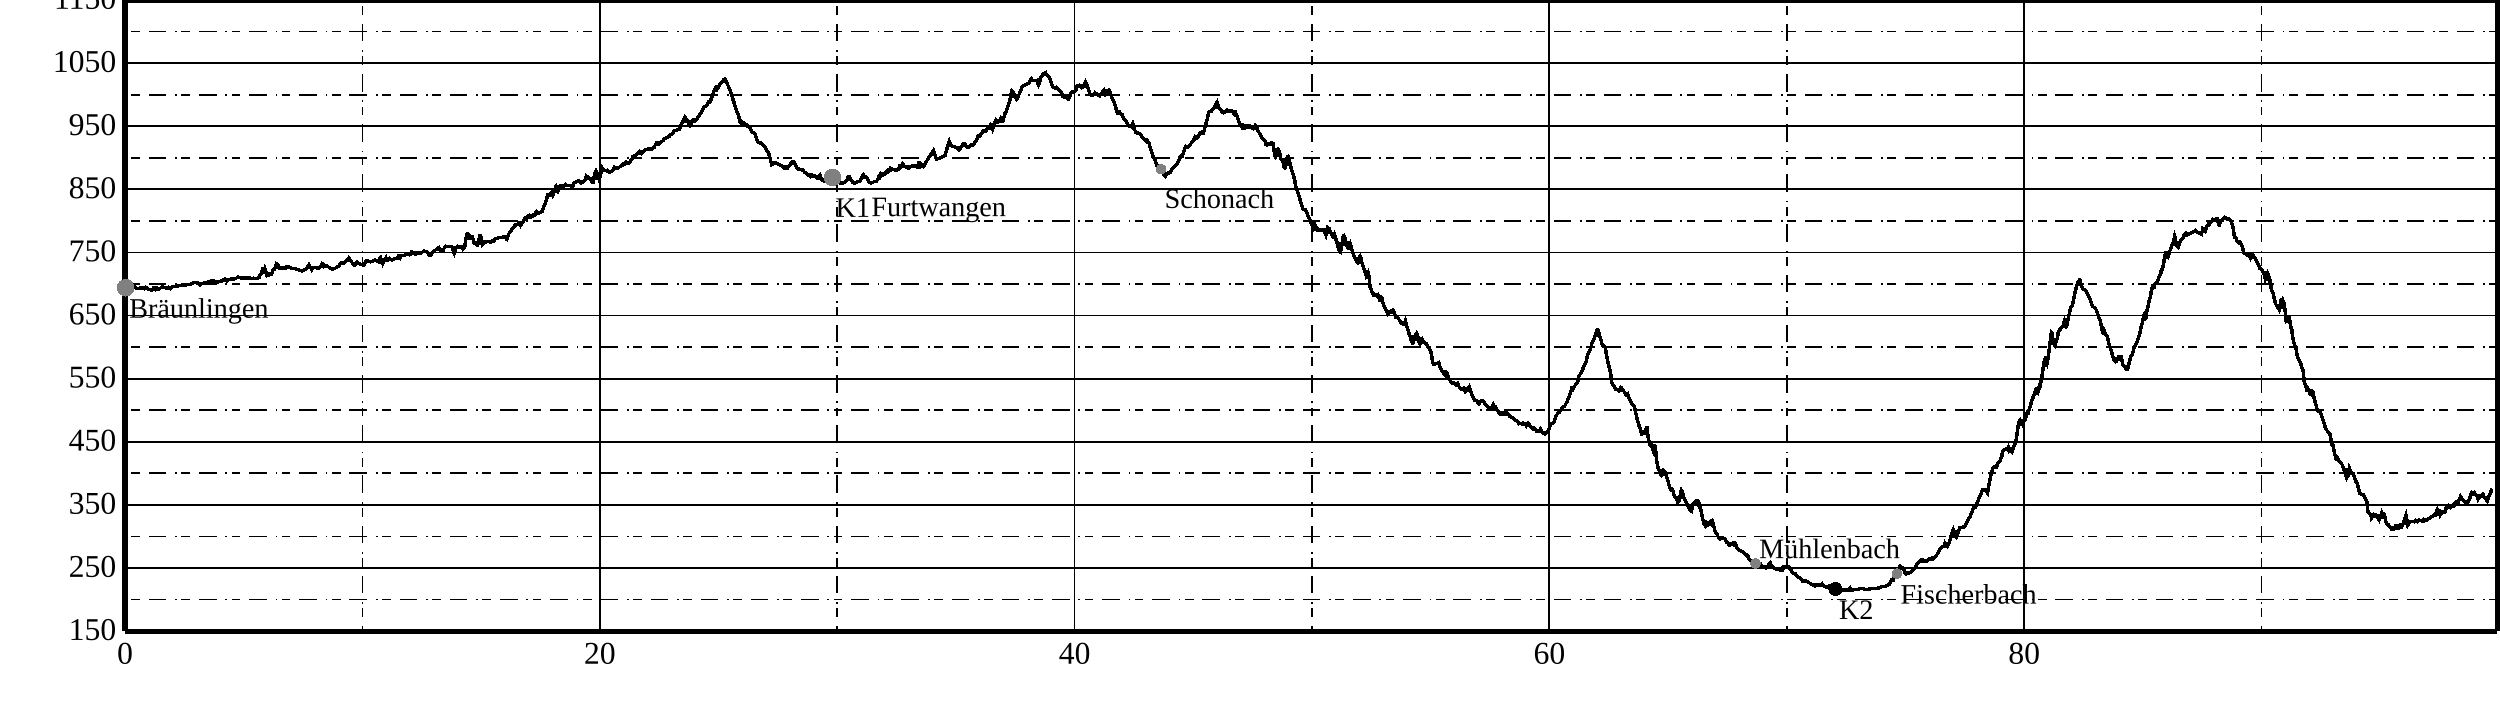
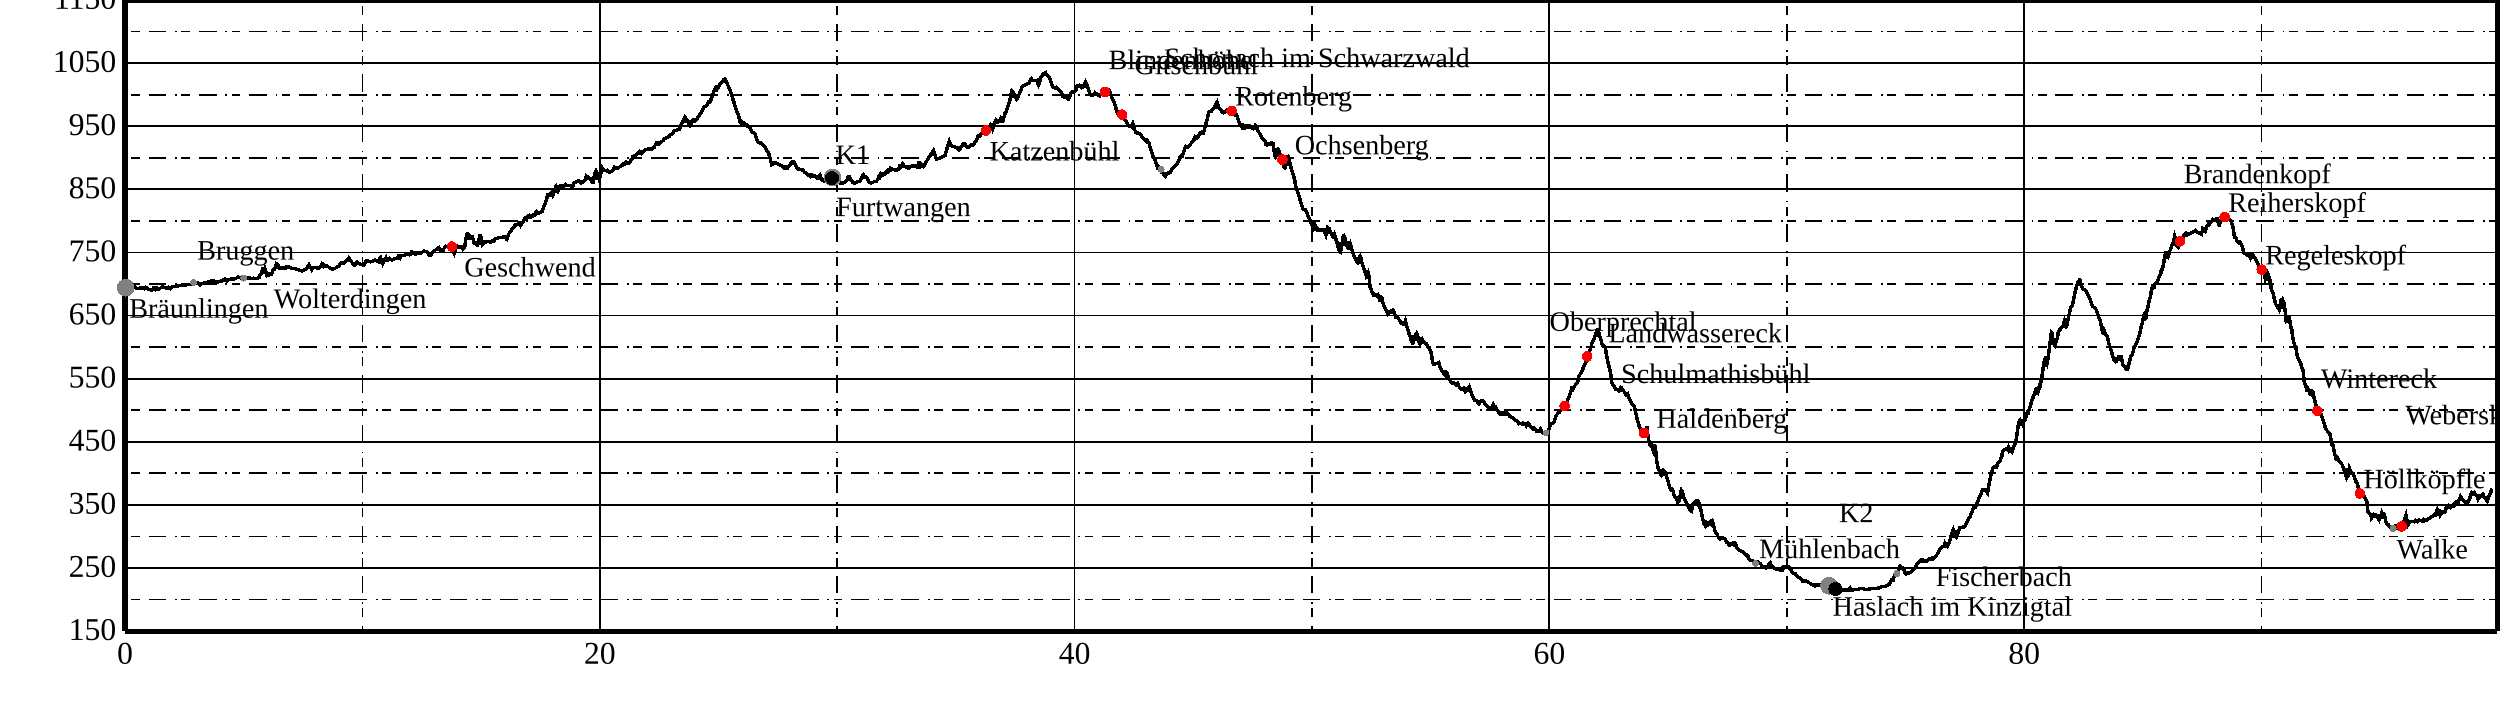
<svg xmlns="http://www.w3.org/2000/svg" height="400" width="1420">
  <g font-size="18" id="world" shape-rendering="crispEdges">
    <g id="BG" />
    <g id="SB" transform="translate(71 360)">
      <text text-anchor="middle" x="0" y="17">
0
</text>
      <text text-anchor="middle" x="269.681" y="17">
20
</text>
      <text text-anchor="middle" x="539.362" y="17">
40
</text>
      <text text-anchor="middle" x="809.043" y="17">
60
</text>
      <text text-anchor="middle" x="1078.724" y="17">
80
</text>
    </g>
    <g id="SD" transform="translate(71 0)">
      <path d="M0,0 L1347.5,0" stroke="black" stroke-width="3" />
      <path d="M0,0 L0,358.5" stroke="black" stroke-width="3" />
      <path d="M0,358.5 L1347.5,358.5" stroke="black" stroke-width="3" />
      <path d="M1347.5,0 L1347.5,358.5" stroke="black" stroke-width="3" />
      <path d="M0,0 L0,358.5" stroke="black" stroke-width="1" />
      <path d="M269.681,0 L269.681,358.5" stroke="black" stroke-width="1" />
      <path d="M539.362,0 L539.362,358.5" stroke="black" stroke-width="1" />
      <path d="M809.043,0 L809.043,358.5" stroke="black" stroke-width="1" />
      <path d="M1078.724,0 L1078.724,358.5" stroke="black" stroke-width="1" />
      <path d="M134.84,0 L134.84,358.5" stroke="black" stroke-dasharray="1.0,2.5,5.0,5.0,10.0,5.0" />
      <path d="M404.521,0 L404.521,358.5" stroke="black" stroke-dasharray="1.0,2.5,5.0,5.0,10.0,5.0" />
      <path d="M674.202,0 L674.202,358.5" stroke="black" stroke-dasharray="1.0,2.5,5.0,5.0,10.0,5.0" />
      <path d="M943.883,0 L943.883,358.5" stroke="black" stroke-dasharray="1.0,2.5,5.0,5.0,10.0,5.0" />
      <path d="M1213.564,0 L1213.564,358.5" stroke="black" stroke-dasharray="1.0,2.5,5.0,5.0,10.0,5.0" />
      <path d="M0,358.5 L1347.5,358.5" stroke="black" stroke-width="1" />
      <path d="M0,322.65 L1347.5,322.65" stroke="black" stroke-width="1" />
      <path d="M0,286.8 L1347.5,286.8" stroke="black" stroke-width="1" />
      <path d="M0,250.95 L1347.5,250.95" stroke="black" stroke-width="1" />
      <path d="M0,215.1 L1347.5,215.1" stroke="black" stroke-width="1" />
      <path d="M0,179.25 L1347.5,179.25" stroke="black" stroke-width="1" />
      <path d="M0,143.4 L1347.5,143.4" stroke="black" stroke-width="1" />
      <path d="M0,107.55 L1347.5,107.55" stroke="black" stroke-width="1" />
      <path d="M0,71.7 L1347.5,71.7" stroke="black" stroke-width="1" />
      <path d="M0,35.85 L1347.5,35.85" stroke="black" stroke-width="1" />
      <path d="M0,0 L1347.5,0" stroke="black" stroke-width="1" />
      <path d="M0,340.575 L1347.5,340.575" stroke="black" stroke-dasharray="1.0,2.5,5.0,5.0,10.0,5.0" />
      <path d="M0,304.725 L1347.5,304.725" stroke="black" stroke-dasharray="1.0,2.5,5.0,5.0,10.0,5.0" />
      <path d="M0,268.875 L1347.5,268.875" stroke="black" stroke-dasharray="1.0,2.5,5.0,5.0,10.0,5.0" />
      <path d="M0,233.025 L1347.5,233.025" stroke="black" stroke-dasharray="1.0,2.5,5.0,5.0,10.0,5.0" />
      <path d="M0,197.175 L1347.5,197.175" stroke="black" stroke-dasharray="1.0,2.5,5.0,5.0,10.0,5.0" />
      <path d="M0,161.325 L1347.5,161.325" stroke="black" stroke-dasharray="1.0,2.5,5.0,5.0,10.0,5.0" />
      <path d="M0,125.475 L1347.5,125.475" stroke="black" stroke-dasharray="1.0,2.5,5.0,5.0,10.0,5.0" />
      <path d="M0,89.625 L1347.5,89.625" stroke="black" stroke-dasharray="1.0,2.5,5.0,5.0,10.0,5.0" />
      <path d="M0,53.775 L1347.5,53.775" stroke="black" stroke-dasharray="1.0,2.5,5.0,5.0,10.0,5.0" />
      <path d="M0,17.925 L1347.5,17.925" stroke="black" stroke-dasharray="1.0,2.5,5.0,5.0,10.0,5.0" />
      <path d="M0.0,163.7 L0.2,163.4 L0.4,163.4 L0.8,163.3 L0.8,163.3 L1.5,163.4 L1.6,163.4 L1.7,163.4 L2.2,163.8 L2.7,163.8 L3.5,163.9 L4.0,163.4 L5.4,163.0 L5.6,163.2 L5.8,163.4 L6.0,163.6 L6.8,163.9 L7.3,164.0 L7.7,164.0 L8.0,163.9 L8.5,163.6 L9.1,163.5 L9.5,163.5 L9.9,163.4 L10.7,163.9 L11.1,164.0 L11.4,163.7 L11.8,163.3 L12.7,163.8 L13.1,164.1 L14.2,164.5 L15.3,165.0 L15.7,164.6 L16.2,163.4 L16.7,163.6 L17.3,164.5 L17.8,164.1 L18.3,163.6 L19.4,164.2 L20.6,163.2 L21.5,162.9 L22.0,163.2 L23.4,163.6 L23.8,163.3 L24.5,163.2 L24.9,163.5 L25.9,164.0 L26.6,163.2 L27.3,162.7 L33.5,162.0 L37.3,161.4 L39.0,160.5 L39.8,160.4 L41.5,160.8 L41.7,161.1 L41.9,161.3 L42.5,161.9 L44.0,161.0 L49.9,159.4 L50.1,159.4 L50.2,159.4 L51.3,160.2 L51.6,160.0 L53.1,160.1 L55.5,159.4 L56.2,158.7 L56.7,158.3 L57.1,158.7 L57.9,159.5 L58.3,159.1 L59.9,158.6 L60.8,158.5 L60.8,158.5 L61.1,158.6 L61.3,158.8 L61.6,158.8 L62.4,158.3 L62.6,158.1 L62.8,158.1 L63.0,158.1 L63.9,157.5 L64.2,157.4 L64.4,157.5 L64.6,157.5 L65.0,157.5 L65.3,157.6 L66.4,158.1 L67.5,158.0 L68.8,157.9 L69.1,157.7 L69.3,157.6 L69.7,157.9 L69.9,158.0 L70.3,157.8 L70.6,157.8 L72.1,158.3 L73.0,157.9 L73.2,158.0 L73.8,158.2 L74.4,158.3 L75.2,158.2 L76.2,157.5 L76.8,156.1 L77.1,155.7 L77.5,155.1 L78.1,153.3 L78.6,154.1 L78.8,153.9 L79.4,152.3 L80.0,154.0 L80.3,155.4 L80.6,156.6 L81.4,156.3 L81.6,155.9 L82.2,155.7 L82.3,155.8 L82.5,155.9 L82.7,156.0 L82.8,156.0 L83.0,155.9 L83.2,155.7 L83.7,154.3 L83.8,153.5 L84.3,153.2 L84.9,152.9 L85.5,151.3 L86.0,149.8 L86.4,150.0 L86.8,150.4 L87.3,151.6 L87.8,152.6 L89.9,152.1 L90.5,152.4 L91.1,152.3 L91.6,151.4 L93.1,151.5 L93.5,152.0 L94.2,152.2 L94.7,152.6 L95.2,152.6 L95.8,152.4 L100.7,154.0 L102.7,152.9 L104.5,150.4 L106.1,153.2 L107.1,152.1 L108.1,152.0 L109.0,152.1 L110.2,152.2 L111.2,151.2 L112.0,149.7 L112.6,150.1 L113.2,151.3 L113.8,151.1 L114.2,151.3 L114.8,151.1 L116.6,152.4 L117.7,152.8 L119.3,152.4 L121.4,151.1 L122.6,149.5 L124.2,149.5 L127.1,146.4 L128.2,148.0 L129.3,149.7 L130.4,150.6 L131.9,148.9 L133.1,149.7 L134.1,150.1 L135.3,150.7 L135.5,150.8 L136.7,148.7 L137.4,148.0 L139.6,148.7 L141.9,147.7 L143.1,148.3 L144.1,148.8 L144.8,146.4 L145.1,146.2 L145.7,147.6 L146.4,149.6 L147.2,148.0 L148.2,146.4 L148.8,147.9 L148.9,147.9 L149.5,147.2 L150.2,146.8 L151.8,147.7 L152.3,147.4 L152.9,147.0 L154.4,146.7 L154.8,146.2 L155.2,145.4 L155.7,145.5 L156.0,145.9 L156.4,146.4 L156.9,145.4 L161.1,144.2 L161.7,144.6 L162.1,144.4 L162.4,143.9 L162.8,143.1 L163.8,143.4 L164.4,143.9 L164.8,144.4 L165.2,144.4 L165.8,143.6 L166.1,143.4 L167.9,143.7 L169.6,142.8 L170.0,142.6 L170.5,142.8 L171.2,142.8 L173.0,145.0 L173.6,144.9 L175.0,143.0 L178.2,140.6 L179.1,142.3 L179.8,142.1 L180.7,142.2 L181.4,140.7 L182.1,139.8 L182.5,140.1 L185.7,140.0 L187.0,143.8 L187.7,141.8 L188.1,140.6 L188.7,140.1 L188.9,140.6 L189.0,140.7 L189.1,140.7 L189.4,140.7 L189.5,140.4 L190.0,140.3 L190.9,140.3 L191.9,141.6 L192.5,140.8 L192.9,140.4 L194.1,133.0 L194.5,132.9 L194.9,132.9 L195.3,133.5 L195.9,135.3 L196.9,134.9 L197.3,134.6 L197.9,136.1 L198.4,138.3 L199.6,138.8 L200.0,139.2 L200.3,139.3 L201.6,133.8 L201.9,133.9 L202.6,136.3 L203.2,138.5 L203.2,138.6 L203.6,138.2 L203.9,137.7 L206.2,137.1 L207.2,137.4 L207.6,137.6 L208.4,137.2 L208.8,136.8 L209.4,137.0 L210.1,135.8 L212.5,134.9 L215.2,134.7 L216.2,134.6 L216.6,135.9 L216.9,136.1 L217.2,135.4 L217.3,134.9 L217.9,132.9 L221.4,128.1 L221.6,128.3 L222.3,127.4 L223.1,127.3 L223.8,126.8 L224.5,127.8 L224.7,128.1 L226.1,126.0 L226.5,125.1 L226.8,124.6 L227.3,123.8 L228.5,122.9 L228.7,123.4 L229.8,122.2 L230.4,122.5 L230.7,123.1 L231.5,122.7 L231.7,122.4 L232.0,122.1 L232.8,122.1 L233.1,121.1 L233.7,120.1 L234.5,120.9 L235.1,121.1 L235.3,121.0 L237.0,120.1 L237.8,117.3 L238.6,115.9 L240.1,110.8 L240.4,111.0 L240.9,111.0 L242.2,109.2 L242.5,109.6 L242.7,109.9 L242.8,110.3 L243.1,111.0 L243.3,110.6 L243.7,108.4 L243.9,107.6 L244.1,107.5 L244.3,107.2 L244.6,106.6 L244.8,105.8 L244.9,105.7 L245.7,107.1 L246.0,108.1 L246.3,107.4 L246.6,106.3 L246.9,105.9 L247.3,105.3 L247.7,105.4 L248.0,106.0 L249.2,105.6 L250.1,104.7 L250.6,105.3 L252.9,105.5 L254.4,105.7 L255.1,103.9 L255.6,103.5 L256.2,103.4 L257.8,102.6 L258.8,103.9 L259.2,103.9 L259.9,103.5 L261.3,102.0 L261.8,100.5 L262.0,100.0 L263.1,100.7 L264.4,101.7 L265.0,103.0 L265.3,103.6 L265.9,103.6 L266.1,102.9 L266.7,99.1 L267.5,97.3 L269.2,101.8 L269.7,100.6 L271.1,95.5 L271.3,95.8 L271.4,96.0 L272.8,96.9 L273.3,96.9 L274.2,97.3 L274.3,97.2 L274.4,97.0 L274.8,97.4 L275.0,97.8 L275.6,97.8 L276.3,97.3 L277.2,96.7 L278.0,95.0 L278.6,95.6 L279.8,95.3 L280.3,95.3 L280.8,94.9 L281.6,94.5 L281.9,94.3 L282.6,93.3 L282.9,93.3 L283.3,93.5 L283.8,93.2 L284.5,92.1 L285.1,92.2 L285.5,92.8 L285.7,92.9 L286.5,92.3 L288.0,90.2 L288.4,89.0 L289.6,88.4 L289.9,88.4 L292.2,86.1 L293.3,87.3 L294.7,85.9 L295.1,85.6 L295.3,85.3 L295.7,85.1 L296.8,84.9 L297.1,84.5 L297.6,84.7 L299.0,84.7 L300.5,83.8 L301.4,81.9 L301.9,81.2 L302.8,81.5 L303.3,82.0 L303.6,81.8 L304.7,80.5 L305.6,79.9 L306.2,78.9 L306.9,78.6 L307.7,78.3 L309.1,77.4 L309.4,76.9 L309.7,76.5 L310.4,76.4 L311.1,76.0 L311.3,75.6 L311.8,74.3 L313.0,74.1 L314.6,73.5 L315.0,73.3 L315.7,71.7 L315.8,71.3 L316.0,70.8 L316.2,70.3 L316.7,69.5 L318.1,66.5 L318.4,66.8 L318.8,68.3 L318.9,68.7 L319.1,68.9 L319.2,68.9 L319.5,68.9 L319.7,68.6 L319.9,68.7 L320.7,71.3 L320.8,71.6 L321.0,71.7 L321.6,70.5 L321.9,68.9 L322.2,68.4 L322.4,68.3 L322.6,68.4 L322.7,68.3 L323.1,68.2 L323.7,68.5 L323.9,68.8 L324.1,68.7 L324.3,68.4 L326.5,65.0 L327.2,64.3 L328.2,62.1 L329.2,60.4 L329.7,60.3 L330.2,60.2 L330.6,59.6 L331.2,58.1 L331.9,58.2 L332.4,57.8 L334.0,53.2 L334.7,51.4 L335.5,49.6 L336.4,50.6 L338.2,47.4 L338.9,46.9 L339.5,46.1 L340.2,45.1 L340.8,44.9 L343.8,51.3 L345.5,57.0 L345.9,58.1 L346.3,59.9 L347.0,61.9 L348.0,64.4 L348.4,65.5 L349.0,67.8 L349.4,69.2 L349.8,69.9 L350.5,69.1 L352.8,71.2 L353.2,70.9 L354.8,72.3 L355.7,74.3 L355.9,74.9 L357.7,75.6 L359.0,79.5 L359.8,80.9 L361.3,81.3 L362.8,82.7 L363.5,83.4 L364.9,86.1 L365.3,86.3 L365.6,86.9 L366.8,91.5 L367.2,93.1 L367.3,93.6 L367.6,93.5 L368.2,92.3 L370.1,92.6 L373.4,94.4 L374.4,95.5 L374.6,95.8 L374.8,95.8 L375.1,95.5 L375.4,94.9 L375.9,95.3 L376.3,95.5 L378.9,91.8 L379.4,91.9 L380.1,92.1 L381.8,95.5 L382.0,95.8 L382.3,96.1 L382.7,95.9 L382.9,95.9 L383.0,95.9 L383.5,96.3 L383.7,96.3 L383.8,96.2 L384.0,96.2 L384.2,96.3 L384.3,96.4 L384.4,96.5 L384.6,96.7 L384.8,96.7 L385.0,96.6 L386.0,97.8 L387.0,98.4 L387.0,98.4 L388.1,99.4 L388.5,99.6 L388.6,99.7 L388.8,99.9 L389.1,100.2 L389.5,99.5 L389.6,99.4 L389.7,99.4 L389.9,99.3 L390.1,99.3 L390.3,99.4 L390.5,99.6 L390.8,100.0 L391.0,100.2 L391.1,100.2 L391.9,99.8 L392.7,100.7 L393.1,101.0 L393.5,101.0 L393.6,100.9 L394.3,100.2 L394.8,99.6 L395.2,100.9 L395.3,101.0 L395.4,101.6 L395.6,101.9 L395.8,102.2 L396.2,102.3 L396.4,102.3 L396.6,102.4 L396.7,102.4 L396.8,102.4 L397.4,102.9 L398.3,102.7 L398.5,102.3 L399.0,101.7 L399.7,101.8 L400.3,102.2 L400.9,101.7 L401.2,101.6 L401.4,101.4 L401.6,101.2 L401.9,100.8 L402.6,101.3 L403.3,101.3 L405.0,102.3 L405.3,102.8 L405.5,103.0 L405.9,103.5 L405.9,103.6 L406.4,104.2 L406.6,104.1 L407.0,104.0 L407.2,104.1 L407.2,104.1 L407.4,104.1 L407.7,104.0 L407.8,103.9 L407.9,103.7 L408.7,103.5 L409.2,103.2 L409.8,102.7 L410.3,101.6 L410.7,100.5 L411.0,100.6 L411.6,100.6 L411.6,100.6 L412.6,102.4 L413.4,103.6 L414.2,104.1 L414.4,104.0 L414.5,103.9 L414.6,103.7 L415.5,103.5 L415.9,103.2 L417.4,102.9 L418.0,102.0 L418.6,100.3 L419.4,99.2 L420.2,100.5 L420.5,100.6 L421.1,100.6 L421.1,100.6 L422.1,102.4 L422.9,103.6 L423.7,104.1 L423.9,104.0 L424.0,103.9 L424.1,103.7 L425.0,103.5 L425.4,103.2 L426.9,102.9 L427.5,102.0 L428.1,100.3 L428.7,100.7 L429.0,99.4 L429.2,98.9 L429.3,98.6 L429.9,99.1 L430.4,99.6 L430.6,99.6 L431.3,98.4 L431.5,98.3 L431.8,98.5 L433.2,96.9 L433.6,97.3 L434.6,95.6 L435.5,96.4 L435.8,96.1 L438.1,96.9 L438.2,96.9 L439.1,96.4 L439.9,94.5 L440.6,94.9 L441.6,92.9 L442.7,94.4 L443.8,94.9 L444.6,95.5 L444.7,95.5 L445.1,95.1 L445.5,95.2 L446.6,94.4 L449.0,94.4 L450.0,94.8 L450.6,93.1 L451.5,94.5 L452.1,93.2 L452.7,93.9 L453.5,94.5 L453.8,94.2 L453.9,94.0 L454.3,93.4 L454.6,92.7 L458.4,86.6 L459.2,85.5 L460.2,88.3 L460.9,90.3 L461.4,90.3 L465.7,88.4 L465.9,87.5 L468.2,80.3 L469.3,82.8 L473.1,84.2 L473.8,85.1 L473.9,85.1 L474.1,85.0 L475.0,83.4 L476.2,81.6 L477.3,81.9 L478.2,83.6 L479.3,83.6 L479.6,83.2 L480.2,82.5 L480.8,82.1 L481.2,82.1 L481.4,82.2 L481.8,82.4 L482.7,80.7 L483.5,79.8 L484.2,78.0 L484.7,77.1 L484.8,77.1 L485.5,77.3 L486.4,75.9 L487.0,75.2 L487.4,74.5 L488.7,74.7 L489.1,74.1 L489.3,73.7 L489.8,73.1 L490.2,73.1 L491.1,73.1 L491.4,72.5 L491.9,70.6 L492.2,70.7 L492.9,73.1 L493.1,72.6 L493.3,72.0 L493.9,70.2 L494.7,68.1 L495.8,69.3 L496.1,68.9 L496.5,68.7 L496.8,68.5 L497.3,67.6 L497.5,68.0 L497.6,68.3 L497.7,68.5 L498.2,68.9 L498.3,69.0 L498.5,68.9 L498.8,68.6 L499.5,65.5 L499.9,64.3 L500.2,63.9 L500.6,63.3 L501.6,60.2 L502.5,57.6 L503.3,53.2 L503.7,51.8 L504.4,52.5 L504.7,53.0 L505.0,53.6 L505.5,54.8 L505.7,55.4 L506.5,56.4 L506.9,55.8 L507.1,55.4 L507.3,54.8 L507.5,54.3 L508.5,52.2 L508.7,51.5 L509.0,50.7 L509.5,49.2 L509.8,48.9 L512.0,48.0 L513.5,47.0 L513.9,46.2 L514.8,44.7 L515.7,45.8 L517.7,45.6 L518.1,46.4 L518.4,46.9 L518.6,47.5 L518.9,48.2 L519.5,46.9 L520.4,43.4 L521.7,42.0 L522.9,41.3 L523.3,42.2 L525.1,43.8 L526.3,47.8 L526.8,49.2 L527.1,49.3 L527.4,49.6 L528.1,50.0 L528.6,50.2 L529.2,49.7 L529.8,50.1 L530.6,51.5 L531.4,52.1 L531.8,52.5 L532.5,54.3 L532.6,54.7 L532.8,54.9 L533.3,55.2 L533.5,55.0 L533.6,54.8 L534.1,54.9 L534.3,55.0 L534.5,55.1 L535.0,55.4 L535.5,56.3 L535.6,56.4 L535.8,56.4 L536.3,55.5 L536.5,55.1 L536.9,54.2 L537.5,52.5 L538.3,52.2 L538.8,52.1 L538.9,52.1 L539.7,51.7 L540.1,51.1 L540.7,48.9 L541.0,48.8 L541.4,48.9 L541.8,48.8 L542.3,48.5 L543.2,49.4 L543.4,49.8 L544.4,49.1 L545.6,46.6 L546.7,49.2 L547.6,51.7 L548.2,53.4 L548.6,53.8 L549.1,54.1 L549.7,53.9 L549.9,53.9 L550.9,52.6 L553.6,54.5 L556.0,51.2 L556.2,51.0 L556.5,51.5 L556.6,52.3 L557.0,53.7 L558.3,52.2 L558.9,51.2 L559.1,51.3 L559.4,51.9 L560.6,55.6 L561.3,57.1 L561.9,58.4 L562.1,58.8 L562.3,59.3 L562.7,60.9 L563.0,61.9 L563.1,62.4 L563.2,62.9 L563.6,64.1 L564.3,63.7 L564.5,63.5 L564.7,63.5 L564.9,63.9 L565.1,64.1 L565.5,64.5 L566.4,65.1 L567.0,67.0 L567.7,67.9 L569.1,69.6 L569.5,70.8 L569.7,71.3 L570.7,71.7 L571.1,71.8 L571.5,71.6 L571.8,72.0 L572.5,70.2 L572.9,71.4 L573.5,73.7 L573.9,74.6 L574.3,75.4 L574.6,75.5 L575.0,75.6 L575.3,75.6 L576.1,75.7 L576.3,75.8 L576.5,76.3 L580.1,80.2 L580.6,79.8 L581.6,81.3 L583.1,86.3 L583.7,88.0 L583.9,88.9 L584.1,89.4 L584.2,89.6 L585.2,91.3 L585.6,92.3 L586.4,94.9 L586.5,94.8 L587.0,94.6 L587.5,95.2 L587.6,95.4 L588.2,96.7 L588.5,96.1 L588.6,96.1 L590.2,99.7 L590.8,100.1 L591.3,98.8 L591.6,98.7 L591.8,98.7 L592.0,98.7 L592.6,97.9 L592.9,97.9 L593.1,98.2 L593.8,97.9 L593.9,97.5 L594.5,96.4 L594.6,96.0 L595.3,95.3 L595.9,94.7 L596.5,94.1 L597.3,93.6 L597.8,92.6 L598.5,91.2 L598.7,90.7 L599.0,89.8 L599.5,88.9 L599.8,89.1 L600.5,88.8 L600.8,87.6 L601.3,86.3 L602.3,83.7 L602.6,83.2 L602.9,83.4 L603.9,83.5 L604.4,82.7 L604.8,82.3 L606.4,80.4 L606.9,79.6 L607.3,78.5 L607.8,77.6 L608.4,78.2 L608.6,78.5 L609.1,78.1 L609.4,77.7 L609.8,76.9 L610.0,76.5 L610.2,76.1 L610.5,75.8 L610.7,75.9 L611.3,75.7 L611.7,75.0 L611.9,74.9 L612.2,75.2 L612.4,75.4 L612.6,75.4 L615.1,66.2 L615.3,65.0 L615.6,63.8 L616.0,63.5 L617.0,63.2 L617.2,62.5 L618.3,61.6 L619.2,60.3 L619.5,59.2 L620.3,58.0 L621.4,61.3 L621.5,61.5 L622.5,62.5 L623.1,63.9 L624.0,64.1 L624.8,63.7 L625.7,62.6 L626.2,62.6 L626.9,63.0 L628.6,62.9 L629.0,63.2 L630.0,64.7 L630.8,64.0 L632.5,68.4 L632.8,69.4 L633.1,70.2 L633.3,70.4 L633.6,70.7 L633.6,70.7 L633.9,71.2 L634.1,71.7 L634.5,72.4 L634.8,72.3 L635.1,71.6 L635.4,71.2 L635.7,71.6 L636.0,72.7 L636.4,72.5 L636.9,71.8 L637.2,71.6 L637.4,71.6 L637.5,71.6 L637.9,71.6 L638.3,72.1 L638.8,72.0 L639.1,71.6 L640.0,72.8 L640.3,72.9 L640.9,73.2 L641.3,73.0 L641.8,72.0 L642.1,71.3 L642.7,72.0 L643.3,73.8 L643.7,74.5 L644.9,76.6 L645.5,77.8 L646.0,78.3 L647.4,79.9 L648.1,82.2 L648.5,82.3 L649.9,82.1 L650.2,81.7 L650.3,81.5 L650.6,81.5 L650.8,81.6 L650.9,81.4 L651.1,81.1 L651.3,81.1 L652.1,81.4 L652.9,87.1 L653.1,88.2 L653.2,88.7 L653.4,89.1 L653.5,89.2 L653.7,88.8 L655.1,84.9 L655.7,85.8 L656.5,90.1 L657.4,90.7 L657.7,91.3 L657.9,92.7 L658.1,94.2 L658.3,94.8 L658.5,95.3 L658.7,95.5 L659.0,95.3 L659.6,93.3 L659.9,91.1 L660.3,89.1 L660.7,88.8 L661.2,90.4 L661.7,93.0 L662.8,97.2 L663.1,98.0 L663.5,99.1 L663.8,100.0 L664.5,102.9 L664.8,104.8 L665.2,106.9 L665.9,108.3 L667.9,114.9 L668.4,116.5 L668.5,117.2 L669.2,118.9 L670.3,119.0 L671.0,120.2 L672.5,123.8 L674.1,127.7 L675.1,129.7 L675.9,127.6 L677.6,131.0 L678.0,131.0 L678.4,130.4 L678.9,130.7 L680.7,130.4 L682.1,133.6 L683.1,129.3 L683.7,129.8 L684.0,129.9 L685.8,134.1 L686.8,132.8 L688.0,136.5 L688.3,137.3 L688.7,138.7 L689.5,142.2 L689.8,142.7 L689.9,143.1 L690.4,143.3 L690.9,140.9 L691.8,134.7 L692.1,134.0 L692.4,133.8 L692.6,134.2 L693.6,137.5 L693.7,137.9 L693.9,138.8 L694.3,140.7 L694.7,140.8 L694.9,139.9 L695.3,138.9 L695.8,138.1 L696.4,139.9 L697.2,143.1 L697.5,143.8 L697.7,144.3 L698.1,145.3 L698.5,146.1 L699.0,147.2 L699.4,148.3 L699.9,149.0 L700.1,149.2 L700.5,148.3 L701.2,145.6 L701.5,145.3 L701.8,145.9 L702.8,150.1 L704.8,155.9 L705.0,156.7 L706.1,154.8 L706.4,156.2 L706.8,158.5 L707.0,161.0 L707.3,163.2 L708.3,165.8 L709.2,167.5 L709.7,167.2 L710.0,167.5 L710.7,167.7 L711.1,168.0 L711.4,167.7 L711.6,167.5 L712.6,170.1 L712.9,169.9 L713.5,168.8 L714.0,169.1 L714.4,171.7 L714.7,172.7 L715.0,173.5 L715.7,174.9 L716.4,176.1 L717.4,178.4 L718.9,176.7 L719.9,176.1 L720.4,177.1 L720.7,177.0 L721.7,179.9 L722.1,179.6 L722.8,179.8 L723.2,180.7 L724.4,182.8 L725.0,183.7 L725.4,183.9 L725.9,184.2 L726.8,183.8 L727.3,182.3 L728.0,185.0 L729.4,189.8 L730.0,191.3 L730.4,192.7 L730.5,193.0 L730.8,194.0 L731.1,194.6 L731.4,195.2 L731.5,195.2 L731.7,194.7 L732.6,190.7 L733.3,189.9 L733.7,189.3 L734.0,189.9 L734.3,191.2 L735.1,194.3 L735.3,195.1 L735.5,195.3 L736.7,193.0 L736.9,192.7 L737.1,193.0 L737.3,193.5 L737.5,194.1 L737.9,194.4 L738.6,194.8 L739.0,195.1 L739.4,195.6 L740.0,197.2 L740.9,198.2 L741.3,198.6 L741.5,198.9 L741.8,199.9 L742.0,200.9 L742.2,202.3 L742.7,205.1 L742.8,205.6 L742.9,205.9 L742.9,206.1 L743.0,206.4 L743.0,206.6 L743.1,206.8 L743.1,207.0 L743.2,207.1 L743.5,207.0 L743.7,206.9 L744.0,206.9 L745.7,206.2 L746.1,206.0 L746.3,205.9 L746.8,208.0 L748.4,211.2 L749.1,212.3 L749.4,212.6 L749.7,213.0 L750.4,211.5 L750.9,212.1 L751.8,214.7 L752.7,216.2 L753.9,217.6 L754.3,217.3 L754.7,217.3 L755.1,217.8 L755.8,218.5 L755.9,218.7 L756.3,218.8 L756.6,218.5 L757.0,218.0 L757.5,219.1 L757.5,219.2 L758.3,220.5 L758.9,220.9 L759.2,220.9 L760.3,220.4 L760.8,221.4 L761.3,222.5 L763.5,219.6 L764.1,221.7 L764.3,222.3 L764.6,222.8 L764.9,223.6 L765.4,225.0 L765.7,225.6 L766.1,226.3 L766.3,226.8 L766.5,227.2 L766.7,227.5 L767.1,227.5 L767.5,227.5 L769.0,229.4 L769.8,228.4 L770.2,227.7 L770.6,227.9 L771.4,227.8 L772.0,228.7 L773.1,230.0 L773.4,230.3 L773.7,230.6 L774.0,231.1 L774.5,231.2 L774.9,231.4 L775.3,231.7 L776.7,230.9 L777.2,229.7 L777.6,230.5 L778.2,231.8 L778.7,231.5 L779.3,232.8 L779.7,233.3 L780.3,234.3 L780.7,234.9 L781.2,235.3 L781.4,235.3 L781.7,235.1 L781.8,234.9 L781.9,234.8 L782.2,234.6 L782.5,234.6 L783.1,235.2 L783.8,235.3 L783.9,235.2 L784.0,235.1 L784.0,235.0 L784.1,234.9 L784.2,234.7 L784.4,234.5 L784.7,234.3 L785.0,234.5 L785.7,235.1 L786.0,235.7 L786.3,236.2 L786.5,236.5 L787.2,236.7 L788.9,237.9 L789.5,238.5 L790.0,238.9 L791.0,239.4 L791.7,240.5 L791.8,240.4 L792.3,240.5 L793.2,240.5 L793.5,240.7 L793.7,240.7 L794.1,240.3 L795.5,240.9 L795.9,241.8 L796.6,240.7 L796.8,240.3 L797.3,240.4 L797.9,241.8 L798.4,242.0 L799.2,243.2 L799.5,243.6 L800.2,243.2 L800.6,243.2 L801.1,243.7 L801.6,244.7 L801.9,245.0 L802.0,245.1 L802.5,245.0 L803.0,244.8 L803.3,244.5 L804.0,243.6 L804.5,244.7 L804.8,245.2 L805.3,246.0 L805.5,246.1 L805.8,246.0 L806.1,246.1 L806.3,246.4 L806.4,246.5 L806.7,246.4 L807.1,245.9 L807.3,245.5 L807.5,245.3 L807.9,245.3 L808.4,244.9 L808.6,244.5 L809.8,241.1 L809.9,240.8 L810.7,240.5 L811.8,239.4 L812.8,236.2 L814.3,234.2 L814.7,234.2 L816.6,231.4 L817.5,230.9 L817.8,230.6 L818.9,228.4 L819.4,227.5 L820.8,223.8 L821.7,220.7 L822.4,221.1 L823.7,218.8 L825.3,216.7 L825.8,213.8 L828.0,210.2 L828.2,209.1 L828.5,208.6 L829.1,207.0 L830.1,204.9 L830.5,202.4 L832.0,199.0 L832.5,197.7 L833.2,195.2 L834.4,192.4 L835.8,188.5 L836.2,187.2 L836.6,187.2 L836.7,187.6 L837.0,188.3 L837.4,190.0 L837.6,190.6 L838.1,192.0 L838.6,194.0 L838.9,195.2 L839.2,196.4 L839.8,196.5 L840.9,197.6 L841.5,201.8 L842.3,205.7 L843.3,209.7 L843.8,211.8 L844.0,213.1 L844.2,215.5 L844.3,216.6 L844.6,217.5 L844.9,218.5 L845.2,218.7 L845.4,218.8 L845.6,219.0 L845.7,219.4 L846.2,220.4 L846.5,220.9 L847.5,221.2 L847.7,221.3 L848.1,221.3 L848.8,222.1 L848.9,222.0 L849.1,221.5 L849.6,220.0 L849.9,220.1 L851.1,221.7 L851.7,222.9 L852.4,224.0 L852.5,224.2 L852.7,224.4 L852.8,224.5 L852.9,224.5 L853.1,224.3 L853.6,223.9 L853.7,224.3 L853.8,224.8 L854.0,225.6 L855.5,228.7 L857.0,230.6 L857.1,230.8 L857.3,231.1 L858.1,234.4 L858.7,237.1 L859.1,238.8 L859.4,239.5 L859.7,240.6 L860.2,242.5 L860.6,243.2 L860.7,243.6 L861.5,246.5 L862.8,246.0 L863.4,246.2 L864.4,242.0 L865.0,247.6 L865.9,252.3 L866.1,252.5 L866.9,253.4 L867.2,253.1 L867.9,255.6 L868.1,256.1 L868.8,252.2 L869.4,255.6 L869.9,261.0 L870.7,265.6 L871.3,267.1 L871.7,268.0 L872.1,269.6 L872.6,270.1 L873.4,267.6 L873.5,267.2 L873.6,267.1 L874.8,268.1 L875.7,271.2 L876.1,272.2 L877.8,278.2 L878.0,278.3 L878.6,278.1 L878.9,277.9 L879.3,278.7 L879.7,280.8 L880.0,281.6 L880.4,282.1 L881.5,283.7 L882.0,285.2 L882.8,284.2 L883.1,282.5 L883.8,279.1 L884.0,278.5 L884.6,279.4 L884.9,280.8 L885.1,281.8 L885.4,282.6 L887.6,287.3 L889.2,290.0 L889.7,290.3 L890.2,288.2 L890.3,287.6 L890.6,286.5 L892.3,284.5 L893.2,284.5 L893.9,286.7 L894.2,286.2 L894.9,288.4 L896.7,297.3 L897.0,297.7 L897.3,298.3 L897.6,298.7 L898.1,297.2 L898.3,296.9 L899.2,298.3 L899.4,298.2 L900.1,297.1 L900.4,297.4 L901.3,295.6 L901.5,295.5 L902.3,298.3 L903.1,301.8 L904.1,303.2 L904.3,303.5 L905.2,305.6 L905.7,306.1 L905.9,306.2 L906.7,305.5 L907.3,305.5 L908.5,305.9 L909.2,306.9 L909.6,308.1 L910.3,308.1 L910.6,308.6 L911.3,309.7 L911.6,309.7 L913.4,308.5 L914.0,309.5 L914.4,309.6 L914.7,308.8 L914.9,309.0 L915.4,310.9 L916.3,312.2 L917.4,312.6 L917.9,313.1 L918.7,313.4 L919.9,314.3 L920.2,314.5 L920.8,315.6 L921.1,315.6 L921.4,315.5 L921.8,315.9 L921.9,316.2 L922.1,316.7 L922.5,317.6 L923.1,318.1 L923.4,318.3 L924.1,318.5 L924.2,318.5 L924.7,318.4 L925.0,318.7 L925.7,319.9 L926.2,320.0 L926.6,319.8 L927.1,319.4 L927.5,319.3 L927.7,319.6 L927.9,319.7 L928.3,319.9 L928.7,320.0 L928.8,320.1 L929.4,320.8 L929.8,322.1 L930.2,322.3 L930.5,322.0 L930.9,321.9 L931.1,322.0 L931.3,322.2 L931.5,322.4 L931.8,322.5 L932.0,322.5 L932.3,322.2 L932.6,322.2 L933.0,321.9 L934.0,319.9 L934.5,319.5 L935.2,321.6 L937.2,322.9 L937.6,323.3 L938.8,322.8 L938.9,322.8 L939.2,323.2 L940.0,323.5 L940.2,323.7 L940.5,323.7 L940.7,323.4 L941.5,322.5 L941.9,323.3 L943.0,322.1 L943.8,322.2 L944.4,322.3 L945.2,322.1 L947.0,325.1 L947.7,325.7 L948.3,326.0 L948.9,326.0 L950.0,327.5 L951.4,328.3 L953.0,330.3 L954.9,330.0 L955.1,330.1 L959.7,332.9 L959.7,332.9 L959.8,333.0 L960.1,332.8 L960.7,332.1 L962.5,332.2 L962.8,332.2 L963.8,331.6 L963.9,331.8 L964.1,331.9 L964.2,331.9 L964.3,332.0 L965.3,333.2 L966.9,333.6 L967.4,333.1 L967.9,332.7 L968.2,332.8 L968.4,332.8 L968.6,333.0 L968.8,333.2 L969.4,333.8 L969.8,333.8 L970.5,334.1 L970.9,334.2 L971.3,334.4 L971.5,334.6 L972.8,335.0 L973.7,335.1 L973.9,335.1 L974.6,335.2 L975.1,335.2 L975.3,335.2 L975.5,335.2 L975.8,335.2 L976.0,335.2 L976.4,335.2 L976.5,335.2 L976.7,335.2 L976.9,335.2 L977.3,335.0 L978.2,335.1 L978.6,335.1 L978.8,334.9 L979.0,334.9 L979.8,334.1 L980.3,335.0 L981.4,335.2 L982.1,334.9 L983.8,334.8 L986.5,334.2 L988.8,334.9 L990.1,334.8 L991.6,334.3 L991.8,334.3 L995.1,334.3 L995.4,334.1 L995.5,334.2 L996.7,333.8 L996.9,333.7 L997.9,333.3 L1000.1,333.0 L1000.5,332.6 L1001.0,332.5 L1002.1,332.0 L1002.3,331.7 L1003.4,329.5 L1003.7,329.6 L1004.1,329.6 L1004.1,329.5 L1004.8,327.7 L1005.0,327.1 L1005.4,327.0 L1006.0,326.7 L1006.5,325.8 L1007.5,323.2 L1008.0,322.1 L1008.4,322.6 L1009.2,322.9 L1009.6,322.5 L1009.6,322.4 L1010.1,322.7 L1010.6,324.2 L1011.0,325.4 L1011.4,325.9 L1011.5,326.1 L1011.7,326.1 L1012.2,325.6 L1012.7,325.3 L1013.2,325.5 L1013.6,325.3 L1013.8,325.3 L1013.9,325.2 L1016.4,323.0 L1017.2,321.6 L1017.9,320.2 L1018.5,319.9 L1019.2,318.8 L1019.8,318.2 L1020.0,318.2 L1020.4,318.6 L1021.2,318.0 L1021.5,318.1 L1021.8,318.5 L1021.9,318.6 L1022.0,318.7 L1022.2,318.7 L1022.8,318.5 L1023.5,318.9 L1024.4,318.0 L1025.2,317.2 L1026.0,317.1 L1026.7,317.7 L1027.3,317.3 L1028.7,315.9 L1029.5,314.4 L1029.9,313.9 L1030.4,312.9 L1031.0,311.5 L1032.3,310.6 L1033.0,310.4 L1033.7,308.6 L1034.5,310.0 L1035.0,310.5 L1035.6,309.3 L1035.8,308.8 L1036.1,308.1 L1036.8,306.5 L1037.3,304.3 L1037.9,302.1 L1038.5,300.8 L1039.8,304.5 L1040.0,304.8 L1040.3,305.2 L1040.6,304.5 L1042.1,299.8 L1042.3,299.7 L1043.8,299.5 L1045.0,299.1 L1046.1,296.6 L1046.6,295.9 L1046.8,295.3 L1047.9,293.7 L1050.3,287.6 L1050.7,287.8 L1051.1,287.9 L1054.7,279.2 L1055.2,278.0 L1056.6,278.4 L1057.9,280.1 L1058.3,278.3 L1058.8,274.8 L1060.3,268.0 L1061.0,265.8 L1061.7,265.0 L1062.2,264.8 L1063.1,265.1 L1063.9,263.1 L1064.7,262.4 L1065.5,260.6 L1066.1,259.0 L1066.3,257.5 L1066.6,256.1 L1069.0,254.6 L1069.5,255.4 L1069.9,254.0 L1070.8,256.3 L1071.8,256.9 L1072.0,256.2 L1073.0,253.2 L1073.2,252.7 L1073.3,252.6 L1073.5,252.4 L1074.3,249.4 L1075.1,243.4 L1075.4,241.6 L1075.7,239.8 L1076.0,238.8 L1076.3,238.5 L1077.7,240.9 L1078.4,239.0 L1078.7,238.9 L1079.3,238.5 L1080.5,234.0 L1080.8,234.0 L1081.1,234.2 L1083.1,227.5 L1084.0,225.1 L1084.6,223.3 L1085.4,221.1 L1085.5,221.0 L1085.6,221.1 L1085.7,221.4 L1085.9,222.1 L1085.9,222.1 L1086.3,223.1 L1086.4,223.2 L1086.6,222.6 L1086.9,221.1 L1087.0,220.2 L1087.1,219.9 L1087.4,220.4 L1087.6,220.1 L1087.9,219.1 L1088.2,217.4 L1088.9,213.4 L1089.2,211.0 L1089.6,208.6 L1090.0,205.7 L1090.2,204.5 L1090.3,204.3 L1090.4,204.8 L1091.3,205.4 L1091.7,206.5 L1092.1,204.8 L1094.2,188.7 L1094.6,189.1 L1095.0,193.3 L1095.4,195.2 L1096.3,196.4 L1096.8,194.4 L1097.6,191.7 L1098.1,188.8 L1098.9,187.2 L1099.2,187.1 L1099.5,186.7 L1100.6,185.6 L1100.8,184.9 L1101.6,182.4 L1102.5,185.8 L1102.8,185.7 L1103.6,181.8 L1104.7,176.5 L1104.9,175.7 L1105.5,173.9 L1106.1,173.5 L1108.0,164.4 L1109.3,160.2 L1109.7,160.2 L1110.2,159.1 L1110.4,159.1 L1111.0,161.1 L1111.3,162.6 L1111.8,163.8 L1112.8,164.4 L1113.8,164.9 L1114.4,166.6 L1114.8,167.3 L1115.6,168.8 L1116.3,170.3 L1116.6,171.1 L1116.8,171.9 L1117.4,173.8 L1117.7,174.1 L1118.7,174.8 L1119.0,174.7 L1119.8,176.3 L1120.0,177.0 L1120.5,178.6 L1121.0,179.8 L1122.2,183.0 L1122.3,184.1 L1122.9,187.1 L1123.2,188.0 L1123.9,187.1 L1124.2,187.7 L1124.3,188.0 L1124.5,188.8 L1124.6,189.5 L1125.2,190.3 L1125.9,191.2 L1126.2,192.0 L1126.6,194.2 L1128.6,200.7 L1129.0,202.1 L1129.4,203.6 L1129.7,204.3 L1130.1,204.2 L1130.4,204.9 L1130.7,205.5 L1130.9,205.4 L1131.4,204.8 L1131.5,204.4 L1131.7,203.7 L1132.3,202.5 L1132.5,202.4 L1133.8,202.6 L1134.8,207.3 L1136.5,209.3 L1137.0,208.8 L1137.1,209.1 L1137.3,210.3 L1137.5,209.6 L1139.2,202.7 L1139.5,202.3 L1140.1,201.3 L1141.0,198.2 L1141.8,196.0 L1142.3,195.2 L1142.9,193.9 L1144.1,190.7 L1144.3,190.1 L1144.5,189.3 L1145.3,184.8 L1145.9,183.1 L1146.4,180.8 L1146.7,179.2 L1146.8,179.0 L1146.9,179.2 L1147.2,181.3 L1147.8,180.9 L1148.0,179.5 L1148.3,177.5 L1149.8,170.4 L1150.2,169.0 L1150.4,168.5 L1150.6,167.7 L1151.1,164.0 L1151.4,163.2 L1151.5,163.3 L1151.7,163.8 L1152.4,163.4 L1152.7,161.8 L1153.1,161.0 L1153.3,160.8 L1154.1,160.8 L1154.4,160.6 L1155.1,157.6 L1155.4,157.0 L1155.8,156.6 L1156.0,155.7 L1156.1,154.9 L1156.7,153.4 L1156.9,153.9 L1157.4,152.5 L1158.6,145.7 L1159.2,142.5 L1159.9,146.0 L1160.3,146.2 L1160.7,145.5 L1161.2,143.0 L1161.7,142.0 L1162.8,139.1 L1163.1,138.6 L1163.5,137.5 L1164.2,134.2 L1164.6,135.4 L1165.0,137.8 L1165.8,140.3 L1166.2,140.6 L1167.3,137.1 L1168.9,135.2 L1169.3,133.8 L1169.5,133.5 L1170.7,132.5 L1171.4,133.4 L1174.5,131.9 L1176.1,130.9 L1176.6,131.6 L1178.1,132.5 L1179.4,133.1 L1179.6,132.3 L1179.8,131.6 L1180.2,129.7 L1180.8,130.0 L1181.4,130.8 L1181.6,131.1 L1182.1,129.6 L1182.1,129.4 L1182.3,129.1 L1182.4,128.8 L1182.7,128.3 L1183.0,127.7 L1184.0,126.6 L1184.3,126.6 L1184.4,126.8 L1185.2,125.7 L1185.8,124.5 L1186.2,124.7 L1187.3,124.9 L1187.8,124.2 L1188.4,124.3 L1188.8,125.9 L1189.1,127.4 L1189.5,127.7 L1189.7,126.8 L1192.6,123.3 L1194.0,124.3 L1195.1,124.4 L1196.0,125.3 L1196.5,126.2 L1197.2,128.3 L1198.2,134.7 L1198.8,135.0 L1199.3,135.8 L1199.8,137.2 L1200.3,137.8 L1200.7,138.1 L1201.4,137.6 L1201.8,138.2 L1202.5,139.7 L1202.9,141.2 L1203.6,143.8 L1205.0,144.3 L1205.5,144.8 L1206.0,144.5 L1206.7,144.7 L1207.0,145.8 L1207.4,146.8 L1208.8,145.0 L1211.4,149.3 L1212.7,152.6 L1213.7,153.2 L1214.0,153.7 L1214.4,154.3 L1214.7,154.7 L1215.7,158.5 L1216.2,157.5 L1216.6,155.8 L1216.9,155.2 L1217.5,156.4 L1218.1,158.3 L1218.4,159.7 L1219.0,163.4 L1219.2,164.8 L1219.5,165.5 L1219.7,165.9 L1220.0,166.2 L1221.3,171.6 L1221.7,172.8 L1223.4,175.6 L1223.7,176.1 L1223.9,175.6 L1224.1,173.7 L1224.8,169.6 L1225.4,171.8 L1225.7,173.4 L1226.0,171.3 L1226.3,172.0 L1226.9,175.9 L1227.6,182.6 L1227.9,182.5 L1228.4,180.9 L1228.7,181.3 L1229.1,180.8 L1229.3,180.6 L1230.4,186.5 L1230.7,187.1 L1231.1,190.3 L1231.5,192.5 L1231.9,194.8 L1232.2,195.1 L1232.8,197.6 L1233.3,198.9 L1233.8,201.9 L1234.5,203.7 L1235.8,206.3 L1236.5,209.2 L1236.8,209.7 L1237.2,210.5 L1237.6,215.0 L1237.9,217.3 L1238.1,218.0 L1238.4,218.4 L1238.7,218.8 L1239.2,221.2 L1240.0,220.8 L1240.4,221.6 L1240.7,222.6 L1241.1,223.6 L1242.0,224.4 L1242.2,224.0 L1242.3,224.0 L1242.5,223.1 L1242.6,222.6 L1242.8,222.8 L1243.1,224.8 L1243.9,227.9 L1244.7,230.8 L1245.2,233.3 L1245.7,233.6 L1246.9,233.8 L1248.0,237.3 L1248.5,238.8 L1249.6,242.2 L1249.8,242.9 L1249.9,243.4 L1250.7,244.5 L1251.6,245.6 L1252.4,246.4 L1252.8,248.5 L1253.6,252.5 L1253.9,252.4 L1254.2,253.0 L1254.9,257.1 L1255.8,260.5 L1256.0,260.7 L1256.7,260.1 L1257.7,262.0 L1258.3,262.7 L1259.0,263.3 L1260.2,265.9 L1261.0,268.8 L1261.6,270.7 L1261.9,271.6 L1262.6,270.3 L1263.4,265.9 L1264.5,268.6 L1265.6,269.1 L1267.4,274.0 L1267.7,274.1 L1268.4,276.5 L1268.8,278.0 L1268.9,278.6 L1269.4,280.3 L1271.6,281.2 L1273.3,284.8 L1273.4,285.6 L1273.9,289.8 L1274.1,290.8 L1275.1,292.0 L1275.9,293.5 L1276.0,293.7 L1276.1,293.9 L1276.2,293.9 L1276.2,294.0 L1277.0,292.9 L1277.2,292.5 L1277.5,292.8 L1277.8,293.0 L1278.1,293.0 L1278.8,292.7 L1280.3,295.3 L1280.6,294.5 L1281.0,293.8 L1281.3,292.9 L1281.9,291.0 L1282.2,291.6 L1282.6,292.8 L1282.8,293.1 L1283.3,292.7 L1283.7,293.9 L1284.3,296.8 L1284.5,297.4 L1284.8,297.9 L1285.4,298.1 L1285.7,298.2 L1286.0,298.7 L1287.0,299.8 L1287.3,300.4 L1288.1,300.3 L1288.3,300.2 L1288.5,300.2 L1288.8,300.4 L1289.0,299.8 L1289.7,298.7 L1290.3,299.0 L1291.0,299.2 L1291.3,300.1 L1291.6,300.1 L1292.0,299.0 L1292.3,299.5 L1292.9,299.5 L1293.2,299.0 L1293.8,297.8 L1294.1,297.3 L1295.6,292.8 L1295.8,293.8 L1296.6,298.2 L1296.8,297.8 L1297.1,297.7 L1297.6,296.9 L1298.7,296.1 L1300.1,296.3 L1301.0,295.4 L1301.5,295.7 L1302.1,296.2 L1302.8,295.5 L1303.1,295.4 L1303.5,295.5 L1304.5,295.9 L1305.6,295.1 L1306.1,295.8 L1306.7,295.6 L1307.1,295.6 L1307.6,295.2 L1310.2,293.4 L1310.5,293.4 L1310.9,293.0 L1311.2,292.6 L1311.6,292.2 L1311.9,292.3 L1312.4,292.5 L1313.0,290.0 L1313.5,289.2 L1314.0,289.9 L1314.9,292.5 L1315.2,291.8 L1315.4,290.7 L1316.0,291.2 L1316.3,291.4 L1317.5,290.7 L1317.8,290.7 L1317.9,290.3 L1318.6,287.9 L1319.7,286.9 L1320.0,287.3 L1320.4,287.9 L1320.8,288.2 L1322.9,286.4 L1323.2,286.8 L1323.8,285.4 L1324.9,286.2 L1326.6,282.0 L1327.5,283.6 L1328.1,284.2 L1329.3,284.9 L1329.9,285.8 L1330.1,285.8 L1330.5,285.9 L1331.7,283.6 L1332.2,281.6 L1332.6,280.5 L1332.9,279.9 L1333.5,280.6 L1334.4,280.8 L1334.7,280.2 L1335.9,281.6 L1336.5,283.5 L1336.9,282.8 L1337.3,282.0 L1337.6,282.2 L1338.7,281.2 L1339.2,280.6 L1339.3,280.6 L1339.4,280.7 L1339.9,282.1 L1341.8,284.6 L1341.9,284.4 L1342.2,283.4 L1342.3,282.5 L1343.8,279.6 L1344.1,278.3 L1344.6,277.8" fill="transparent" id="track" stroke="black" stroke-width="2" />
      <g>
-         <circle cx="401.570" cy="101.169" id="wp-0/circle" r="4.000" />
-         <text font-size="16.0" id="wp-0/text" text-anchor="start" x="403.570" y="123.169">
+         <circle cx="0.377" cy="163.440" fill="Gray" id="wp-0/circle" r="5.000" />
+         <text font-size="16.0" id="wp-1/text" text-anchor="start" x="2.377" y="180.440">
+ Bräunlingen
+ </text>
+         <circle cx="67.481" cy="157.955" fill="Gray" id="wp-1/circle" r="2.000" />
+         <text font-size="16.0" id="wp-7/text" text-anchor="start" x="84.481" y="174.955">
+ Wolterdingen
+ </text>
+         <circle cx="38.981" cy="160.465" fill="Gray" id="wp-2/circle" r="2.000" />
+         <text font-size="16.0" id="wp-8/text" text-anchor="start" x="40.981" y="147.465">
+ Bruggen
+ </text>
+         <circle cx="185.698" cy="140.030" fill="Red" id="wp-3/circle" r="3.000" />
+         <text font-size="16.0" id="wp-18/text" text-anchor="start" x="192.698" y="157.030">
+ Geschwend
+ </text>
+         <circle cx="489.065" cy="74.138" fill="Red" id="wp-4/circle" r="3.000" />
+         <text font-size="16.0" id="wp-19/text" text-anchor="start" x="491.065" y="91.138">
+ Katzenbühl
+ </text>
+         <circle cx="401.921" cy="100.774" fill="Gray" id="wp-5/circle" r="5.000" />
+         <text font-size="16.0" id="wp-20/text" text-anchor="start" x="403.921" y="122.774">
+ Furtwangen
+ </text>
+         <circle cx="588.496" cy="96.114" fill="Gray" id="wp-6/circle" r="2.000" />
+         <text font-size="16.0" id="wp-23/text" text-anchor="start" x="590.496" y="38.114">
+ Schonach im Schwarzwald
+ </text>
+         <circle cx="566.391" cy="65.139" fill="Red" id="wp-7/circle" r="3.000" />
+         <text font-size="16.0" id="wp-24/text" text-anchor="start" x="573.391" y="42.139">
+ Gitschbühl
+ </text>
+         <circle cx="657.415" cy="90.665" fill="Red" id="wp-8/circle" r="3.000" />
+         <text font-size="16.0" id="wp-26/text" text-anchor="start" x="664.415" y="87.665">
+ Ochsenberg
+ </text>
+         <circle cx="556.644" cy="52.269" fill="Red" id="wp-9/circle" r="3.000" />
+         <text font-size="16.0" id="wp-27/text" text-anchor="start" x="558.644" y="39.269">
+ Blindenhöhe
+ </text>
+         <circle cx="628.572" cy="62.917" fill="Red" id="wp-10/circle" r="3.000" />
+         <text font-size="16.0" id="wp-28/text" text-anchor="start" x="630.572" y="59.917">
+ Rotenberg
+ </text>
+         <circle cx="807.138" cy="245.931" fill="Gray" id="wp-11/circle" r="2.000" />
+         <text font-size="16.0" id="wp-34/text" text-anchor="start" x="809.138" y="187.931">
+ Oberprechtal
+ </text>
+         <circle cx="817.752" cy="230.551" fill="Red" id="wp-12/circle" r="3.000" />
+         <text font-size="16.0" id="wp-37/text" text-anchor="start" x="849.752" y="217.551">
+ Schulmathisbühl
+ </text>
+         <circle cx="830.546" cy="202.445" fill="Red" id="wp-13/circle" r="3.000" />
+         <text font-size="16.0" id="wp-40/text" text-anchor="start" x="842.546" y="194.445">
+ Landwassereck
+ </text>
+         <circle cx="862.833" cy="245.967" fill="Red" id="wp-14/circle" r="3.000" />
+         <text font-size="16.0" id="wp-44/text" text-anchor="start" x="869.833" y="242.967">
+ Haldenberg
+ </text>
+         <circle cx="967.918" cy="332.724" fill="Gray" id="wp-15/circle" r="5.000" />
+         <text font-size="16.0" id="wp-47/text" text-anchor="start" x="969.918" y="349.724">
+ Haslach im Kinzigtal
+ </text>
+         <circle cx="1006.461" cy="325.841" fill="Gray" id="wp-16/circle" r="2.000" />
+         <text font-size="16.0" id="wp-48/text" text-anchor="start" x="1028.461" y="332.841">
+ Fischerbach
+ </text>
+         <circle cx="926.169" cy="320.033" fill="Gray" id="wp-17/circle" r="2.000" />
+         <text font-size="16.0" id="wp-49/text" text-anchor="start" x="928.169" y="317.033">
+ Mühlenbach
+ </text>
+         <circle cx="1167.334" cy="137.055" fill="Red" id="wp-18/circle" r="3.000" />
+         <text font-size="16.0" id="wp-57/text" text-anchor="start" x="1169.334" y="104.055">
+ Brandenkopf
+ </text>
+         <circle cx="1288.274" cy="300.244" fill="Gray" id="wp-19/circle" r="2.000" />
+         <text font-size="16.0" id="wp-58/text" text-anchor="start" x="1290.274" y="317.244">
+ Walke
+ </text>
+         <circle cx="1293.200" cy="298.989" fill="Red" id="wp-20/circle" r="3.000" />
+         <text font-size="16.0" id="wp-59/text" text-anchor="start" x="1295.200" y="240.989">
+ Webersköpfle
+ </text>
+         <circle cx="1213.652" cy="153.187" fill="Red" id="wp-21/circle" r="3.000" />
+         <text font-size="16.0" id="wp-61/text" text-anchor="start" x="1215.652" y="150.187">
+ Regeleskopf
+ </text>
+         <circle cx="1245.241" cy="233.348" fill="Red" id="wp-22/circle" r="3.000" />
+         <text font-size="16.0" id="wp-62/text" text-anchor="start" x="1247.241" y="220.348">
+ Wintereck
+ </text>
+         <circle cx="1192.630" cy="123.324" fill="Red" id="wp-23/circle" r="3.000" />
+         <text font-size="16.0" id="wp-63/text" text-anchor="start" x="1194.630" y="120.324">
+ Reiherskopf
+ </text>
+         <circle cx="1269.398" cy="280.311" fill="Red" id="wp-24/circle" r="3.000" />
+         <text font-size="16.0" id="wp-68/text" text-anchor="start" x="1271.398" y="277.311">
+ Höllköpfle
+ </text>
+         <circle cx="401.570" cy="101.169" fill="Black" id="wp-25/circle" r="4.000" />
+         <text font-size="16.0" id="wp-155/text" text-anchor="start" x="403.570" y="93.169">
K1
- </text>
-         <circle cx="971.527" cy="334.588" id="wp-1/circle" r="4.000" />
-         <text font-size="16.0" id="wp-1/text" text-anchor="start" x="973.527" y="351.588">
+ 
+ </text>
+         <circle cx="971.527" cy="334.588" fill="Black" id="wp-26/circle" r="4.000" />
+         <text font-size="16.0" id="wp-156/text" text-anchor="start" x="973.527" y="296.588">
K2
- </text>
-         <circle cx="0.377" cy="163.440" fill="Gray" id="wp-2/circle" r="5.000" />
-         <text font-size="16.0" id="wp-2/text" text-anchor="start" x="2.377" y="180.440">
- Bräunlingen
- </text>
-         <circle cx="401.921" cy="100.774" fill="Gray" id="wp-3/circle" r="5.000" />
-         <text font-size="16.0" id="wp-6/text" text-anchor="start" x="423.921" y="122.774">
- Furtwangen
- </text>
-         <circle cx="588.496" cy="96.114" fill="Gray" id="wp-5/circle" r="3.000" />
-         <text font-size="16.0" id="wp-0/text" text-anchor="start" x="590.496" y="118.114">
- Schonach
- </text>
-         <circle cx="1006.461" cy="325.841" fill="Gray" id="wp-6/circle" r="3.000" />
-         <text font-size="16.0" id="wp-1/text" text-anchor="start" x="1008.461" y="342.841">
- Fischerbach
- </text>
-         <circle cx="926.169" cy="320.033" fill="Gray" id="wp-7/circle" r="3.000" />
-         <text font-size="16.0" id="wp-2/text" text-anchor="start" x="928.169" y="317.033">
- Mühlenbach
+ 
</text>
      </g>
    </g>
    <g id="SL" transform="translate(0 0)">
      <text text-anchor="end" x="66" y="363.5">
150
</text>
      <text text-anchor="end" x="66" y="327.65">
250
</text>
      <text text-anchor="end" x="66" y="291.8">
350
</text>
      <text text-anchor="end" x="66" y="255.95">
450
</text>
      <text text-anchor="end" x="66" y="220.1">
550
</text>
      <text text-anchor="end" x="66" y="184.25">
650
</text>
      <text text-anchor="end" x="66" y="148.4">
750
</text>
      <text text-anchor="end" x="66" y="112.55">
850
</text>
      <text text-anchor="end" x="66" y="76.7">
950
</text>
      <text text-anchor="end" x="66" y="40.85">
1050
</text>
      <text text-anchor="end" x="66" y="5">
1150
</text>
    </g>
  </g>
</svg>
